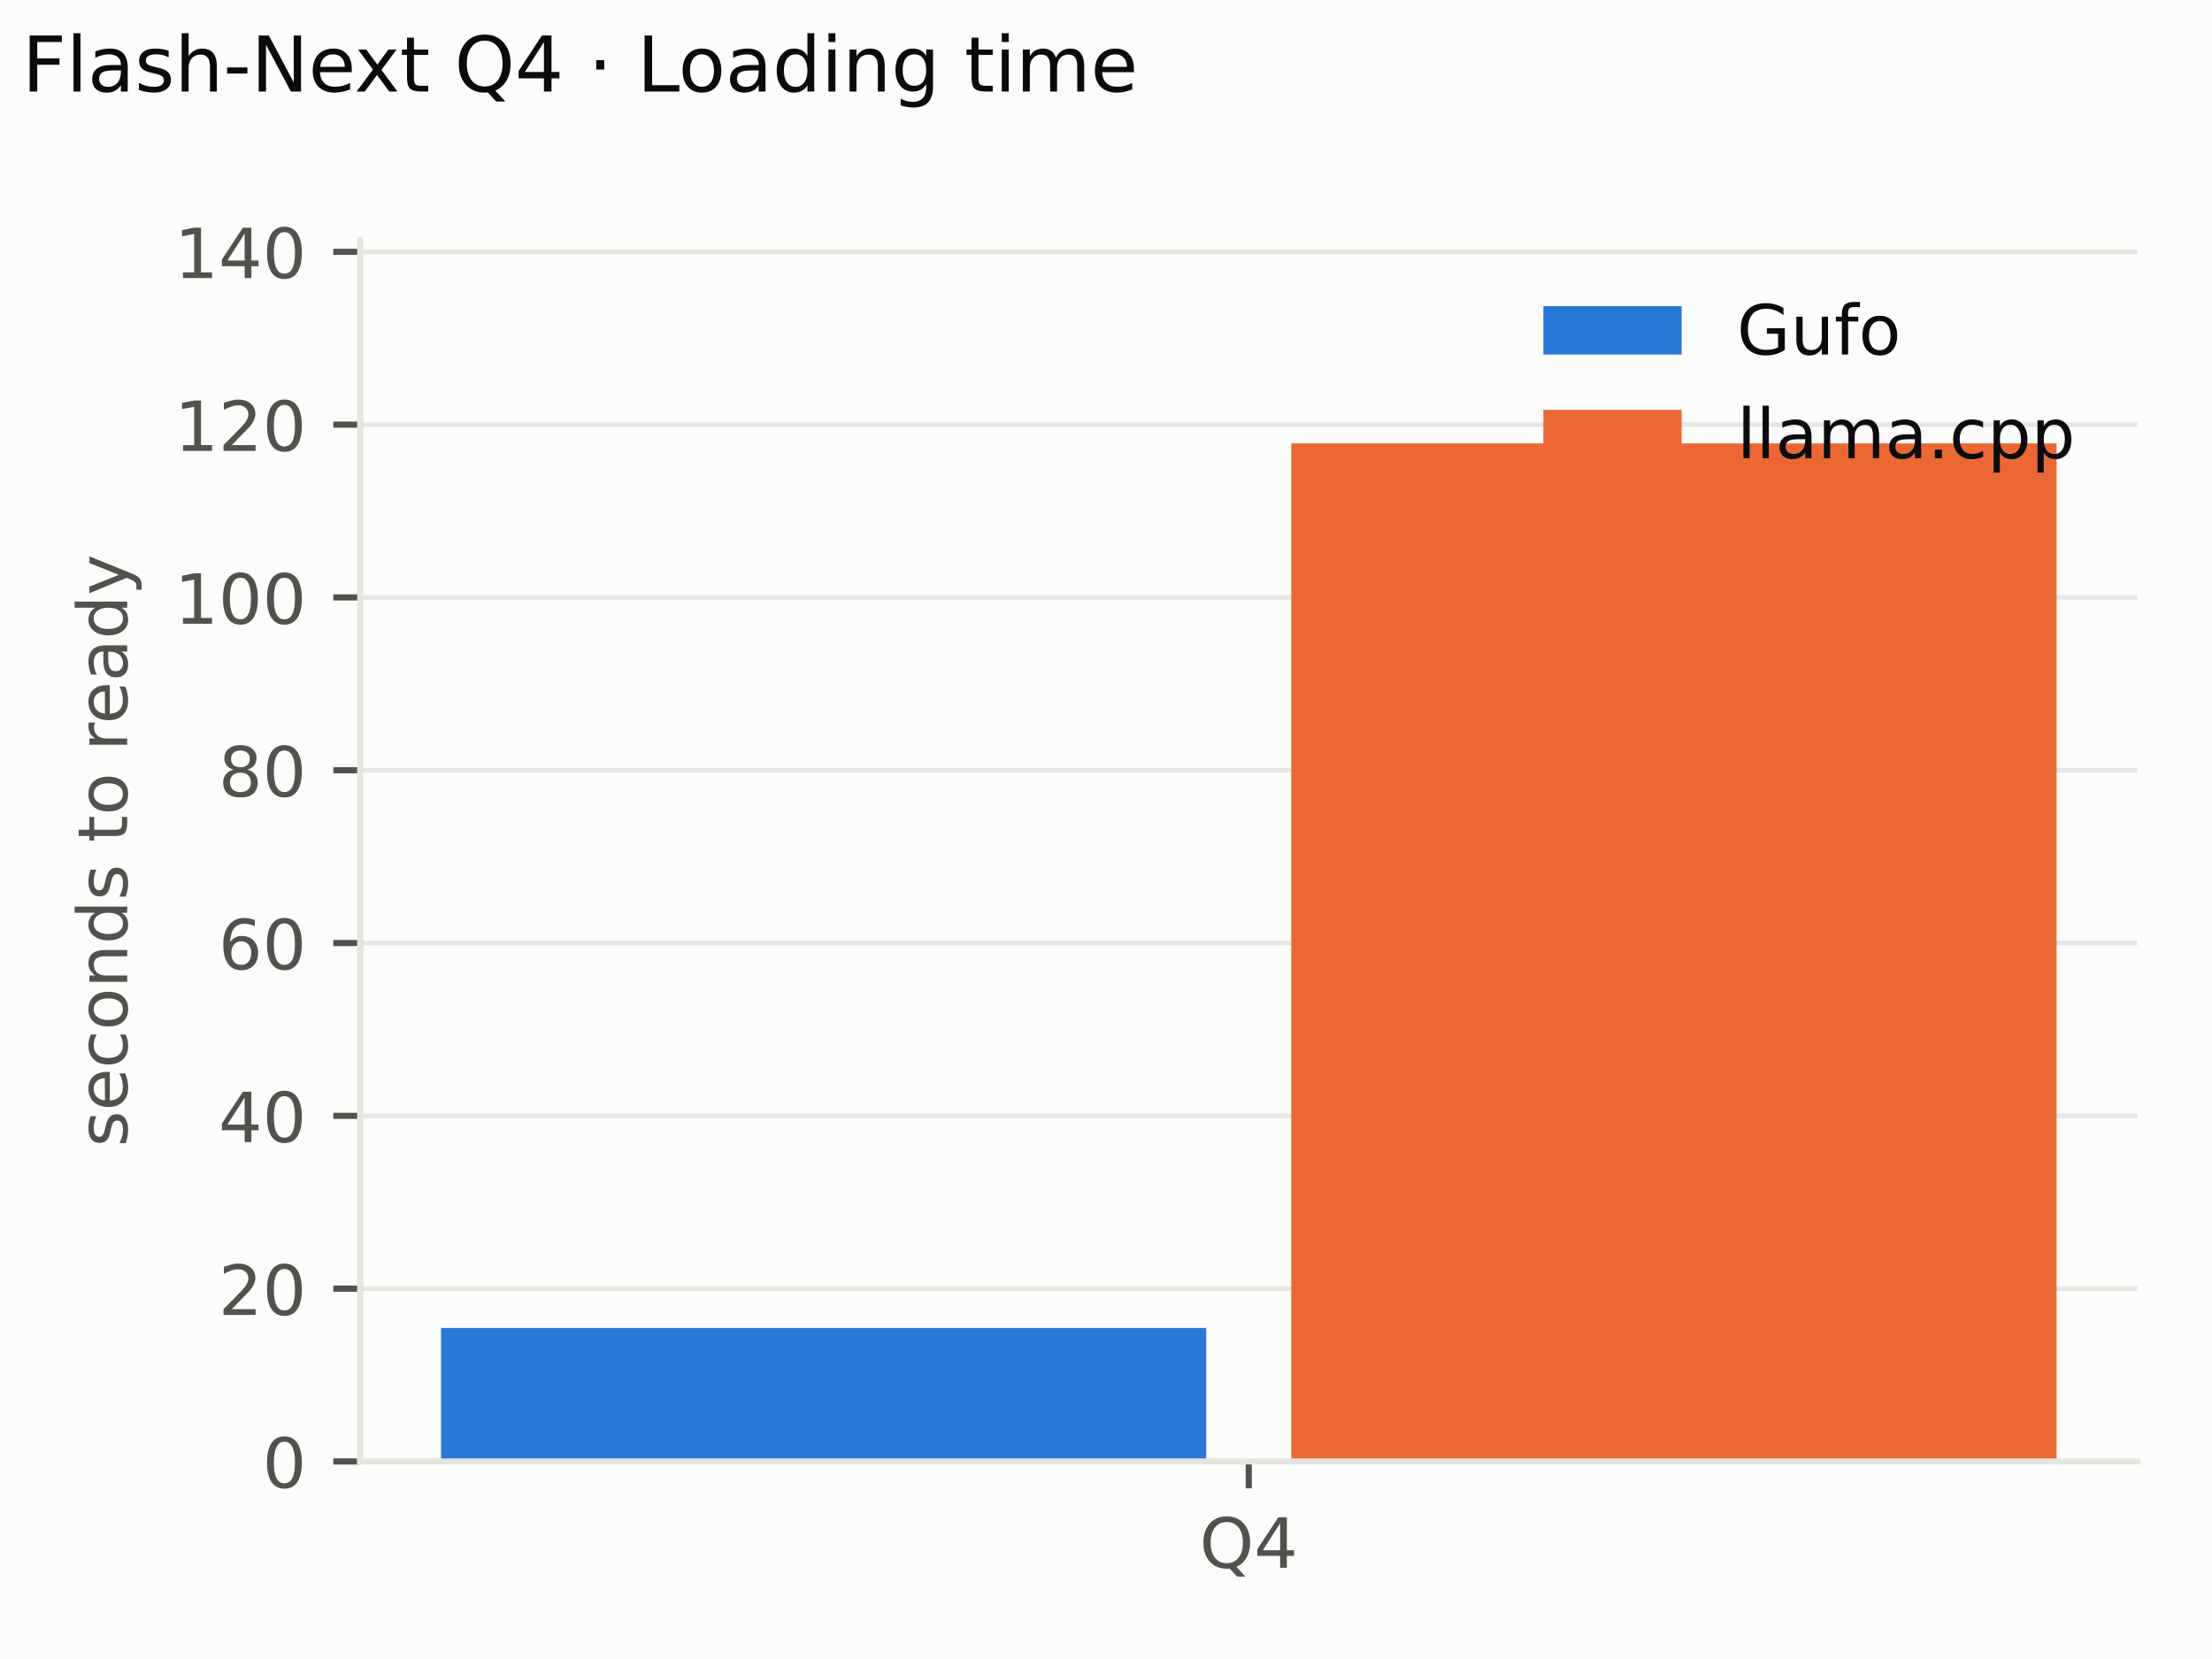
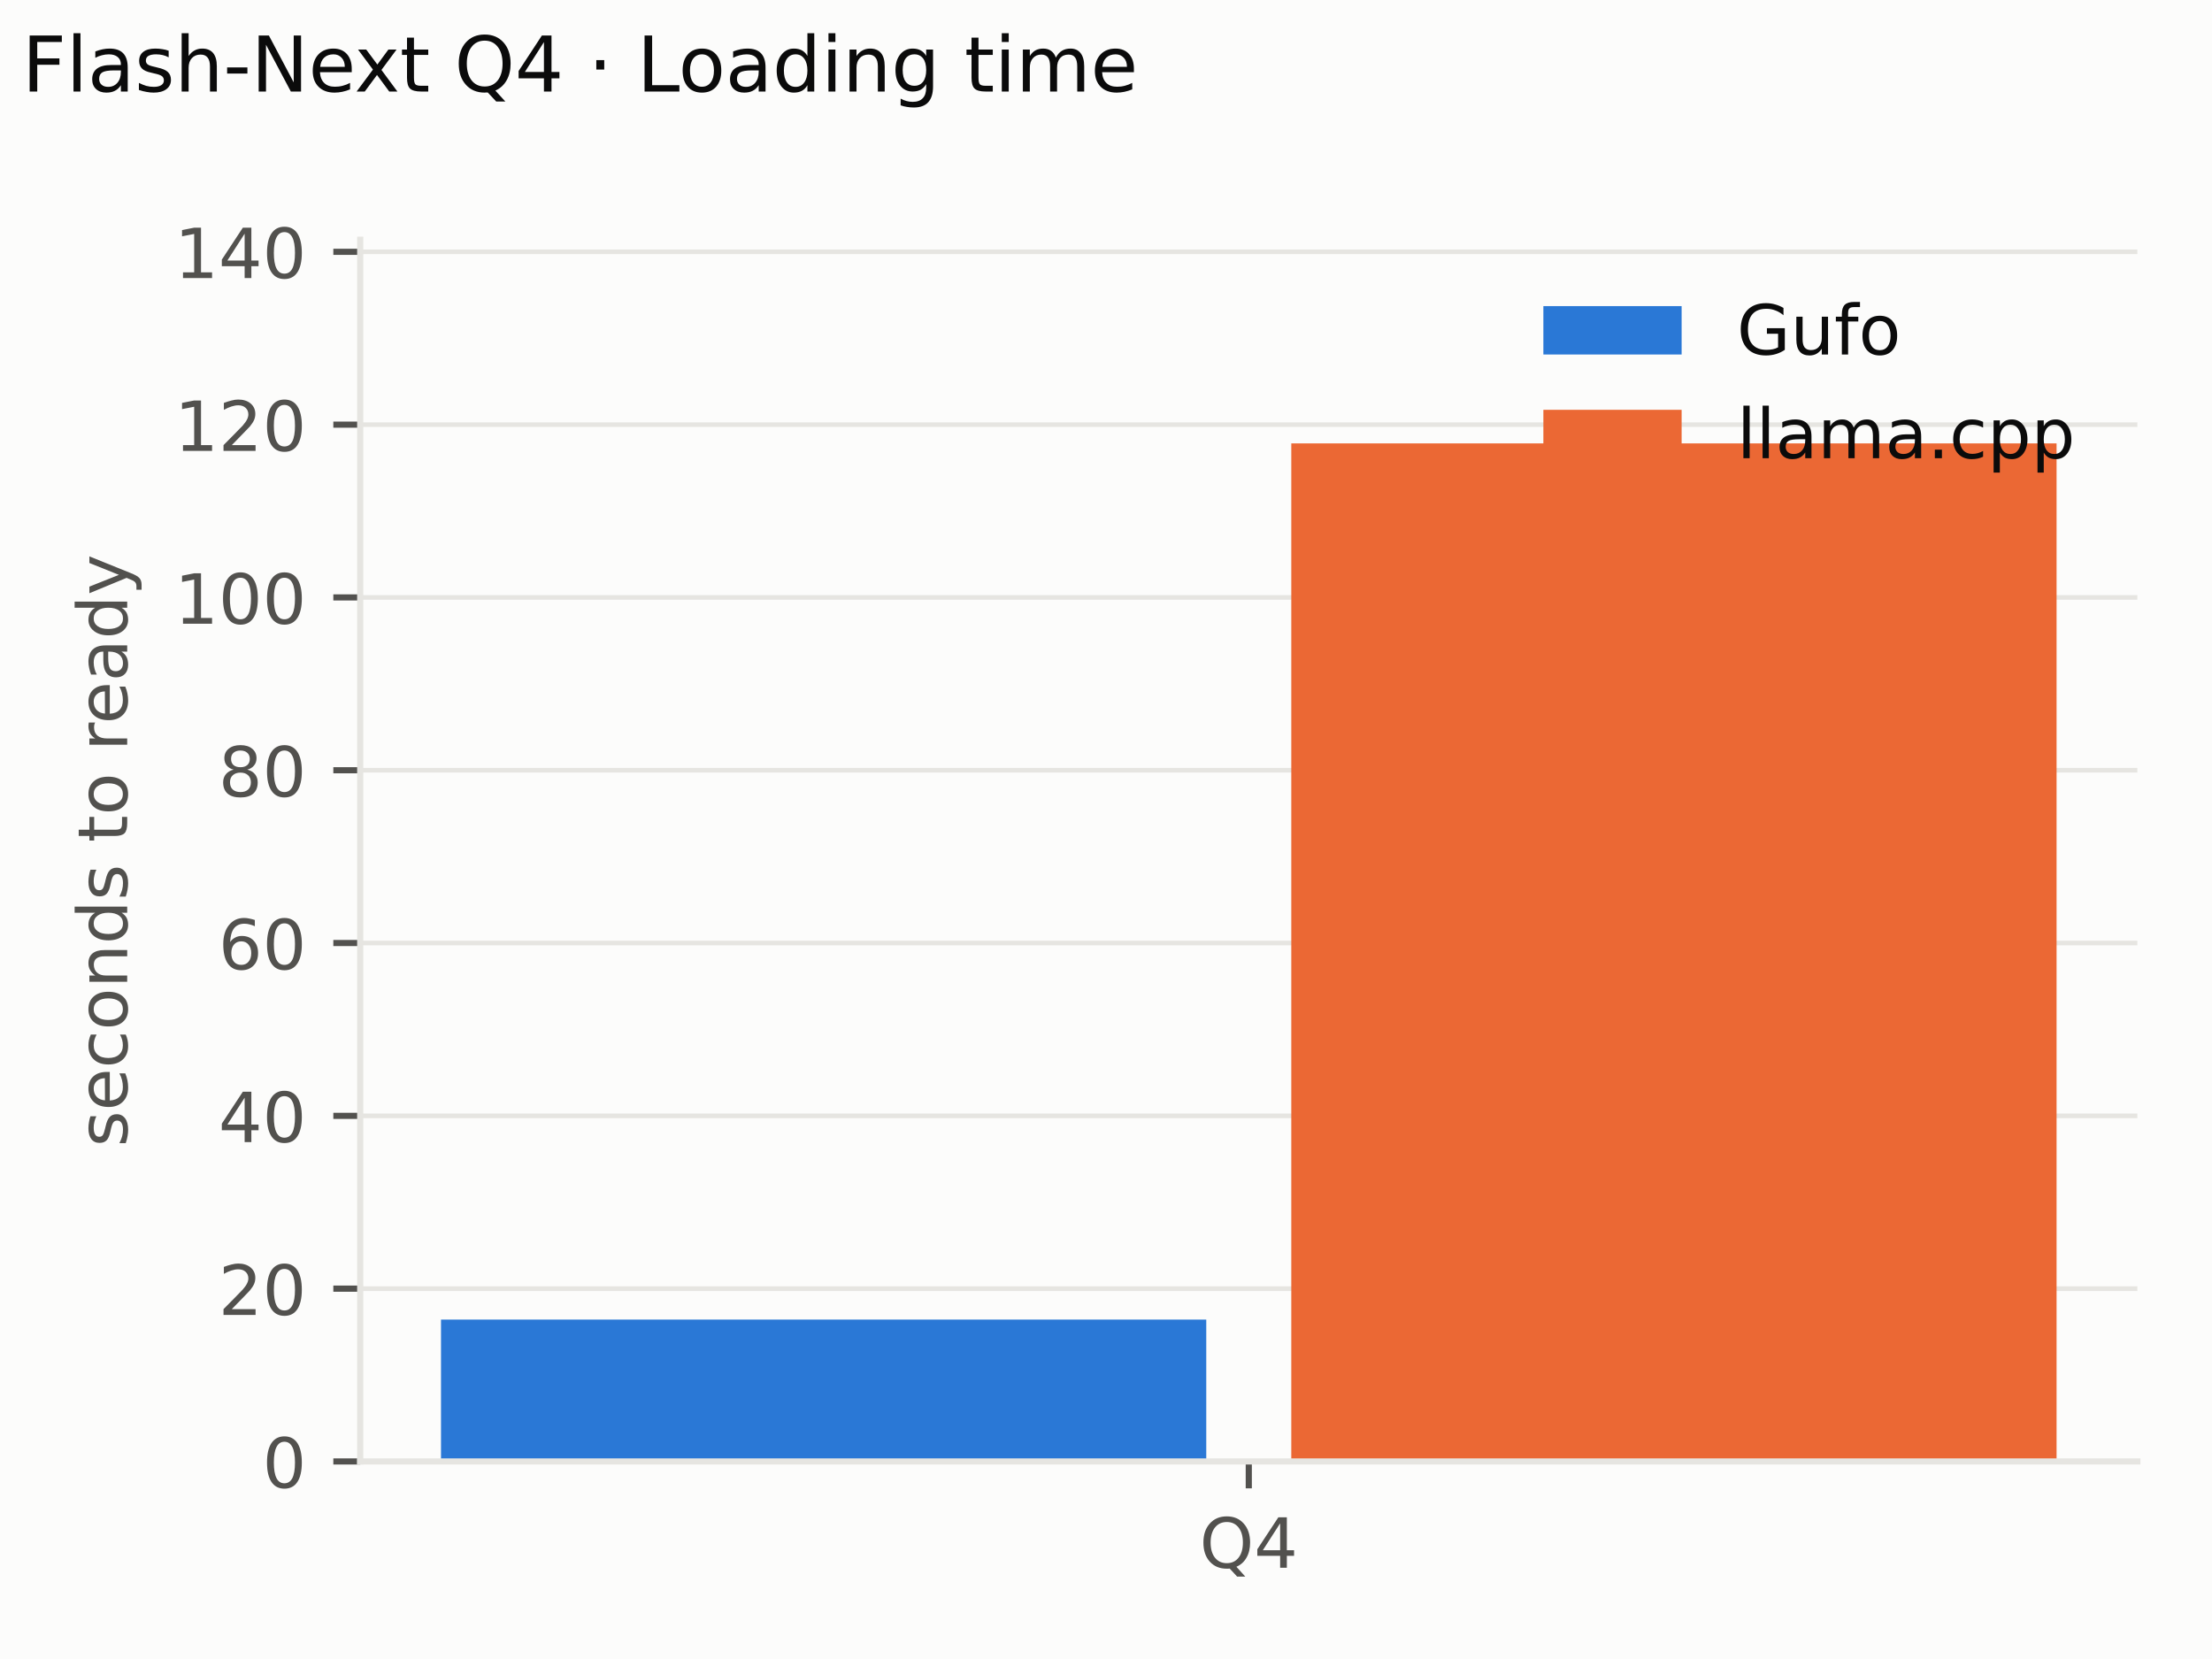
<svg xmlns="http://www.w3.org/2000/svg" xmlns:xlink="http://www.w3.org/1999/xlink" width="288pt" height="216pt" viewBox="0 0 288 216" version="1.1">
  <defs>
    <style type="text/css">*{stroke-linejoin: round; stroke-linecap: butt}</style>
  </defs>
  <g id="figure_1">
    <g id="patch_1">
      <path d="M 0 216 L 288 216 L 288 0 L 0 0 z " style="fill: #fcfcfb" />
    </g>
    <g id="axes_1">
      <g id="patch_2">
        <path d="M 46.899 190.28 L 278.28 190.28 L 278.28 31.218 L 46.899 31.218 z " style="fill: #fcfcfb" />
      </g>
      <g id="matplotlib.axis_1">
        <g id="xtick_1">
          <g id="line2d_1">
            <defs>
              <path id="m1ebf051f68" d="M 0 0 L 0 3.5 " style="stroke: #52514e; stroke-width: 0.8" />
            </defs>
            <g>
              <use xlink:href="#m1ebf051f68" x="162.59" y="190.28" style="fill: #52514e; stroke: #52514e; stroke-width: 0.8" />
            </g>
          </g>
          <g id="text_1">
            <text style="font-size: 9px; font-family: 'DejaVu Sans', 'Bitstream Vera Sans', 'Computer Modern Sans Serif', 'Lucida Grande', 'Verdana', 'Geneva', 'Lucid', 'Arial', 'Helvetica', 'Avant Garde', sans-serif; text-anchor: middle; fill: #52514e" x="162.59" y="204.118" transform="rotate(-0 162.5897 204.1179)">Q4</text>
          </g>
        </g>
      </g>
      <g id="matplotlib.axis_2">
        <g id="ytick_1">
          <g id="line2d_2">
            <path d="M 46.899 190.28 L 278.28 190.28 " clip-path="url(#p195ac40141)" style="fill: none; stroke: #e6e5e1; stroke-width: 0.6; stroke-linecap: square" />
          </g>
          <g id="line2d_3">
            <defs>
              <path id="m680e5b1e24" d="M 0 0 L -3.5 0 " style="stroke: #52514e; stroke-width: 0.8" />
            </defs>
            <g>
              <use xlink:href="#m680e5b1e24" x="46.899" y="190.28" style="fill: #52514e; stroke: #52514e; stroke-width: 0.8" />
            </g>
          </g>
          <g id="text_2">
            <text style="font-size: 9px; font-family: 'DejaVu Sans', 'Bitstream Vera Sans', 'Computer Modern Sans Serif', 'Lucida Grande', 'Verdana', 'Geneva', 'Lucid', 'Arial', 'Helvetica', 'Avant Garde', sans-serif; text-anchor: end; fill: #52514e" x="39.899" y="193.699" transform="rotate(-0 39.89945 193.6989)">0</text>
          </g>
        </g>
        <g id="ytick_2">
          <g id="line2d_4">
            <path d="M 46.899 167.781 L 278.28 167.781 " clip-path="url(#p195ac40141)" style="fill: none; stroke: #e6e5e1; stroke-width: 0.6; stroke-linecap: square" />
          </g>
          <g id="line2d_5">
            <g>
              <use xlink:href="#m680e5b1e24" x="46.899" y="167.781" style="fill: #52514e; stroke: #52514e; stroke-width: 0.8" />
            </g>
          </g>
          <g id="text_3">
            <text style="font-size: 9px; font-family: 'DejaVu Sans', 'Bitstream Vera Sans', 'Computer Modern Sans Serif', 'Lucida Grande', 'Verdana', 'Geneva', 'Lucid', 'Arial', 'Helvetica', 'Avant Garde', sans-serif; text-anchor: end; fill: #52514e" x="39.899" y="171.2" transform="rotate(-0 39.89945 171.2001)">20</text>
          </g>
        </g>
        <g id="ytick_3">
          <g id="line2d_6">
            <path d="M 46.899 145.282 L 278.28 145.282 " clip-path="url(#p195ac40141)" style="fill: none; stroke: #e6e5e1; stroke-width: 0.6; stroke-linecap: square" />
          </g>
          <g id="line2d_7">
            <g>
              <use xlink:href="#m680e5b1e24" x="46.899" y="145.282" style="fill: #52514e; stroke: #52514e; stroke-width: 0.8" />
            </g>
          </g>
          <g id="text_4">
            <text style="font-size: 9px; font-family: 'DejaVu Sans', 'Bitstream Vera Sans', 'Computer Modern Sans Serif', 'Lucida Grande', 'Verdana', 'Geneva', 'Lucid', 'Arial', 'Helvetica', 'Avant Garde', sans-serif; text-anchor: end; fill: #52514e" x="39.899" y="148.701" transform="rotate(-0 39.89945 148.7013)">40</text>
          </g>
        </g>
        <g id="ytick_4">
          <g id="line2d_8">
            <path d="M 46.899 122.783 L 278.28 122.783 " clip-path="url(#p195ac40141)" style="fill: none; stroke: #e6e5e1; stroke-width: 0.6; stroke-linecap: square" />
          </g>
          <g id="line2d_9">
            <g>
              <use xlink:href="#m680e5b1e24" x="46.899" y="122.783" style="fill: #52514e; stroke: #52514e; stroke-width: 0.8" />
            </g>
          </g>
          <g id="text_5">
            <text style="font-size: 9px; font-family: 'DejaVu Sans', 'Bitstream Vera Sans', 'Computer Modern Sans Serif', 'Lucida Grande', 'Verdana', 'Geneva', 'Lucid', 'Arial', 'Helvetica', 'Avant Garde', sans-serif; text-anchor: end; fill: #52514e" x="39.899" y="126.202" transform="rotate(-0 39.89945 126.2024)">60</text>
          </g>
        </g>
        <g id="ytick_5">
          <g id="line2d_10">
            <path d="M 46.899 100.285 L 278.28 100.285 " clip-path="url(#p195ac40141)" style="fill: none; stroke: #e6e5e1; stroke-width: 0.6; stroke-linecap: square" />
          </g>
          <g id="line2d_11">
            <g>
              <use xlink:href="#m680e5b1e24" x="46.899" y="100.285" style="fill: #52514e; stroke: #52514e; stroke-width: 0.8" />
            </g>
          </g>
          <g id="text_6">
            <text style="font-size: 9px; font-family: 'DejaVu Sans', 'Bitstream Vera Sans', 'Computer Modern Sans Serif', 'Lucida Grande', 'Verdana', 'Geneva', 'Lucid', 'Arial', 'Helvetica', 'Avant Garde', sans-serif; text-anchor: end; fill: #52514e" x="39.899" y="103.704" transform="rotate(-0 39.89945 103.7036)">80</text>
          </g>
        </g>
        <g id="ytick_6">
          <g id="line2d_12">
            <path d="M 46.899 77.786 L 278.28 77.786 " clip-path="url(#p195ac40141)" style="fill: none; stroke: #e6e5e1; stroke-width: 0.6; stroke-linecap: square" />
          </g>
          <g id="line2d_13">
            <g>
              <use xlink:href="#m680e5b1e24" x="46.899" y="77.786" style="fill: #52514e; stroke: #52514e; stroke-width: 0.8" />
            </g>
          </g>
          <g id="text_7">
            <text style="font-size: 9px; font-family: 'DejaVu Sans', 'Bitstream Vera Sans', 'Computer Modern Sans Serif', 'Lucida Grande', 'Verdana', 'Geneva', 'Lucid', 'Arial', 'Helvetica', 'Avant Garde', sans-serif; text-anchor: end; fill: #52514e" x="39.899" y="81.205" transform="rotate(-0 39.89945 81.20471)">100</text>
          </g>
        </g>
        <g id="ytick_7">
          <g id="line2d_14">
            <path d="M 46.899 55.287 L 278.28 55.287 " clip-path="url(#p195ac40141)" style="fill: none; stroke: #e6e5e1; stroke-width: 0.6; stroke-linecap: square" />
          </g>
          <g id="line2d_15">
            <g>
              <use xlink:href="#m680e5b1e24" x="46.899" y="55.287" style="fill: #52514e; stroke: #52514e; stroke-width: 0.8" />
            </g>
          </g>
          <g id="text_8">
            <text style="font-size: 9px; font-family: 'DejaVu Sans', 'Bitstream Vera Sans', 'Computer Modern Sans Serif', 'Lucida Grande', 'Verdana', 'Geneva', 'Lucid', 'Arial', 'Helvetica', 'Avant Garde', sans-serif; text-anchor: end; fill: #52514e" x="39.899" y="58.706" transform="rotate(-0 39.89945 58.70586)">120</text>
          </g>
        </g>
        <g id="ytick_8">
          <g id="line2d_16">
            <path d="M 46.899 32.788 L 278.28 32.788 " clip-path="url(#p195ac40141)" style="fill: none; stroke: #e6e5e1; stroke-width: 0.6; stroke-linecap: square" />
          </g>
          <g id="line2d_17">
            <g>
              <use xlink:href="#m680e5b1e24" x="46.899" y="32.788" style="fill: #52514e; stroke: #52514e; stroke-width: 0.8" />
            </g>
          </g>
          <g id="text_9">
            <text style="font-size: 9px; font-family: 'DejaVu Sans', 'Bitstream Vera Sans', 'Computer Modern Sans Serif', 'Lucida Grande', 'Verdana', 'Geneva', 'Lucid', 'Arial', 'Helvetica', 'Avant Garde', sans-serif; text-anchor: end; fill: #52514e" x="39.899" y="36.207" transform="rotate(-0 39.89945 36.20702)">140</text>
          </g>
        </g>
        <g id="text_10">
          <text style="font-size: 9px; font-family: 'DejaVu Sans', 'Bitstream Vera Sans', 'Computer Modern Sans Serif', 'Lucida Grande', 'Verdana', 'Geneva', 'Lucid', 'Arial', 'Helvetica', 'Avant Garde', sans-serif; text-anchor: middle; fill: #52514e" x="16.559" y="110.749" transform="rotate(-90 16.55859 110.7488)">seconds to ready</text>
        </g>
      </g>
      <g id="patch_3">
-         <path d="M 57.417 190.28 L 157.054 190.28 L 157.054 172.9 L 57.417 172.9 z " clip-path="url(#p195ac40141)" style="fill: #2a78d6" />
+         <path d="M 57.417 190.28 L 157.054 190.28 L 157.054 171.808 L 57.417 171.808 z " clip-path="url(#p195ac40141)" style="fill: #2a78d6" />
      </g>
      <g id="patch_4">
        <path d="M 168.125 190.28 L 267.763 190.28 L 267.763 57.728 L 168.125 57.728 z " clip-path="url(#p195ac40141)" style="fill: #eb6834" />
      </g>
      <g id="patch_5">
        <path d="M 46.899 190.28 L 46.899 31.218 " style="fill: none; stroke: #e6e5e1; stroke-width: 0.8; stroke-linejoin: miter; stroke-linecap: square" />
      </g>
      <g id="patch_6">
        <path d="M 46.899 190.28 L 278.28 190.28 " style="fill: none; stroke: #e6e5e1; stroke-width: 0.8; stroke-linejoin: miter; stroke-linecap: square" />
      </g>
      <g id="legend_1">
        <g id="patch_7">
          <path d="M 200.946 46.156 L 218.946 46.156 L 218.946 39.856 L 200.946 39.856 z " style="fill: #2a78d6" />
        </g>
        <g id="text_11">
          <text style="font-size: 9px; font-family: 'DejaVu Sans', 'Bitstream Vera Sans', 'Computer Modern Sans Serif', 'Lucida Grande', 'Verdana', 'Geneva', 'Lucid', 'Arial', 'Helvetica', 'Avant Garde', sans-serif; text-anchor: start; fill: #0b0b0b" x="226.146" y="46.156" transform="rotate(-0 226.1461 46.15625)">Gufo</text>
        </g>
        <g id="patch_8">
          <path d="M 200.946 59.657 L 218.946 59.657 L 218.946 53.357 L 200.946 53.357 z " style="fill: #eb6834" />
        </g>
        <g id="text_12">
          <text style="font-size: 9px; font-family: 'DejaVu Sans', 'Bitstream Vera Sans', 'Computer Modern Sans Serif', 'Lucida Grande', 'Verdana', 'Geneva', 'Lucid', 'Arial', 'Helvetica', 'Avant Garde', sans-serif; text-anchor: start; fill: #0b0b0b" x="226.146" y="59.657" transform="rotate(-0 226.1461 59.65695)">llama.cpp</text>
        </g>
      </g>
    </g>
    <g id="text_13">
      <text style="font-size: 10px; font-family: 'DejaVu Sans', 'Bitstream Vera Sans', 'Computer Modern Sans Serif', 'Lucida Grande', 'Verdana', 'Geneva', 'Lucid', 'Arial', 'Helvetica', 'Avant Garde', sans-serif; text-anchor: start; fill: #0b0b0b" x="2.88" y="11.918" transform="rotate(-0 2.88 11.91844)">Flash-Next Q4 · Loading time</text>
    </g>
  </g>
  <defs>
    <clipPath id="p195ac40141">
      <rect x="46.899" y="31.218" width="231.381" height="159.062" />
    </clipPath>
  </defs>
</svg>
